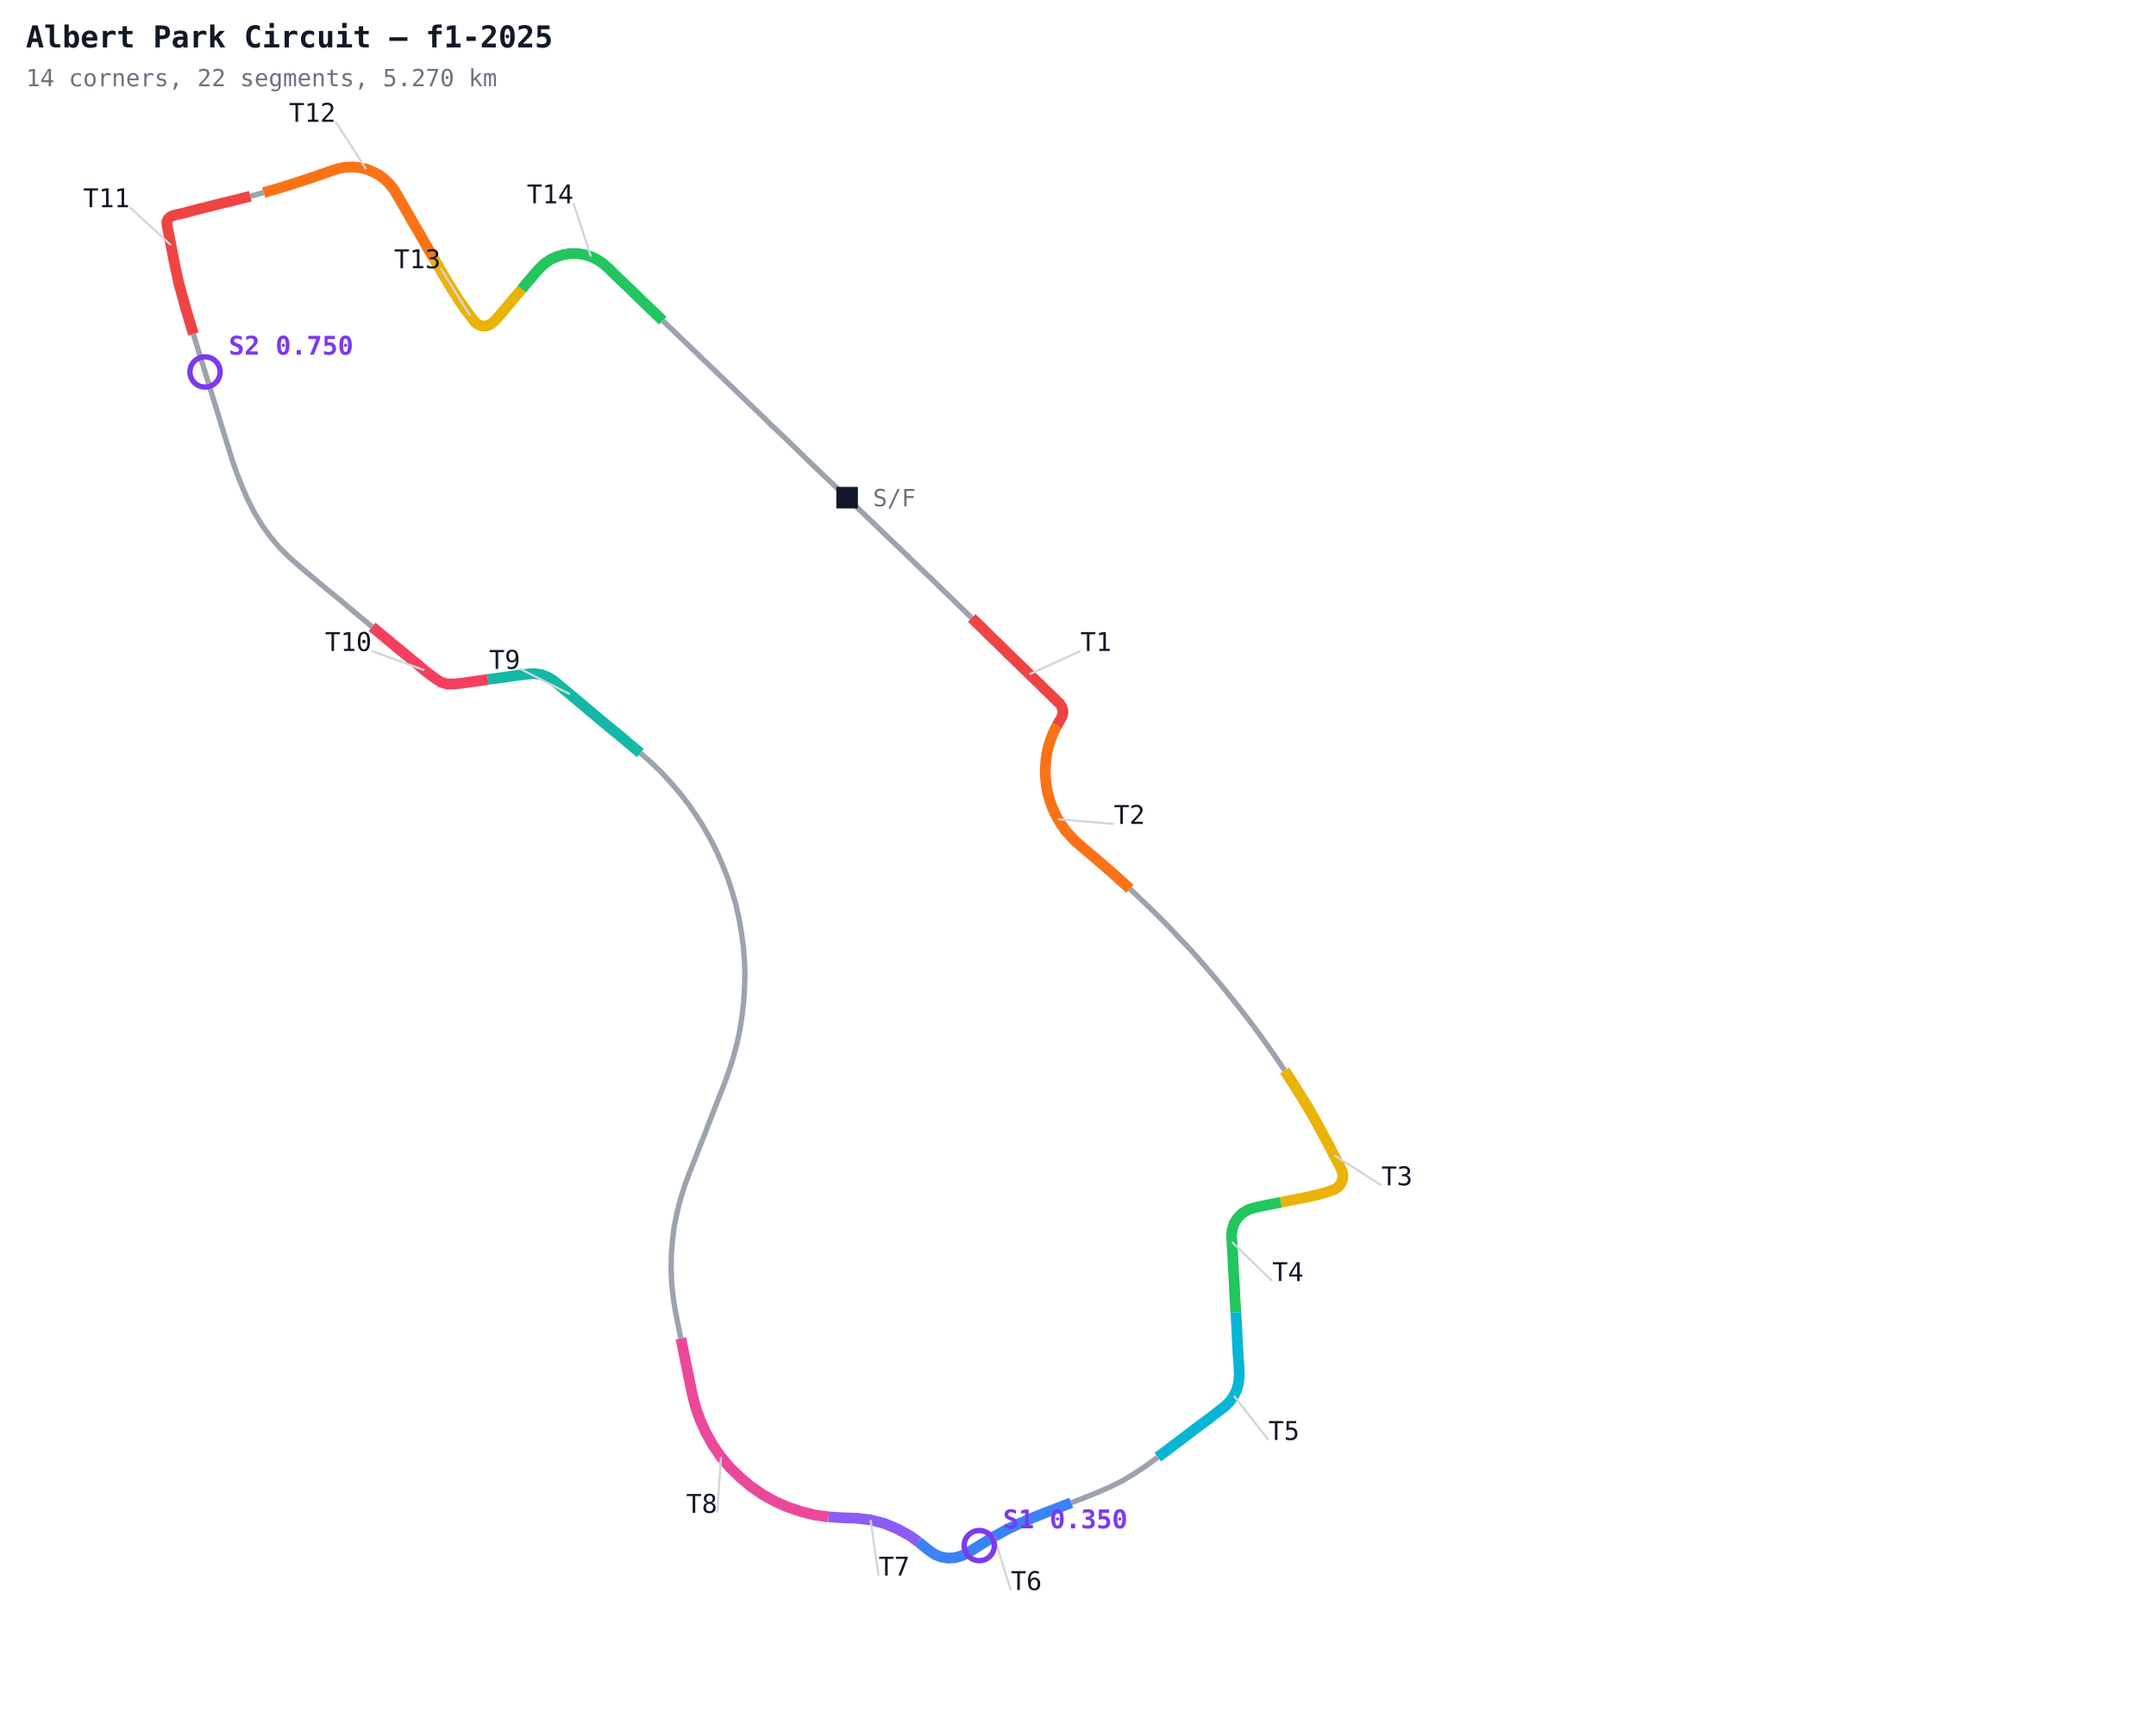
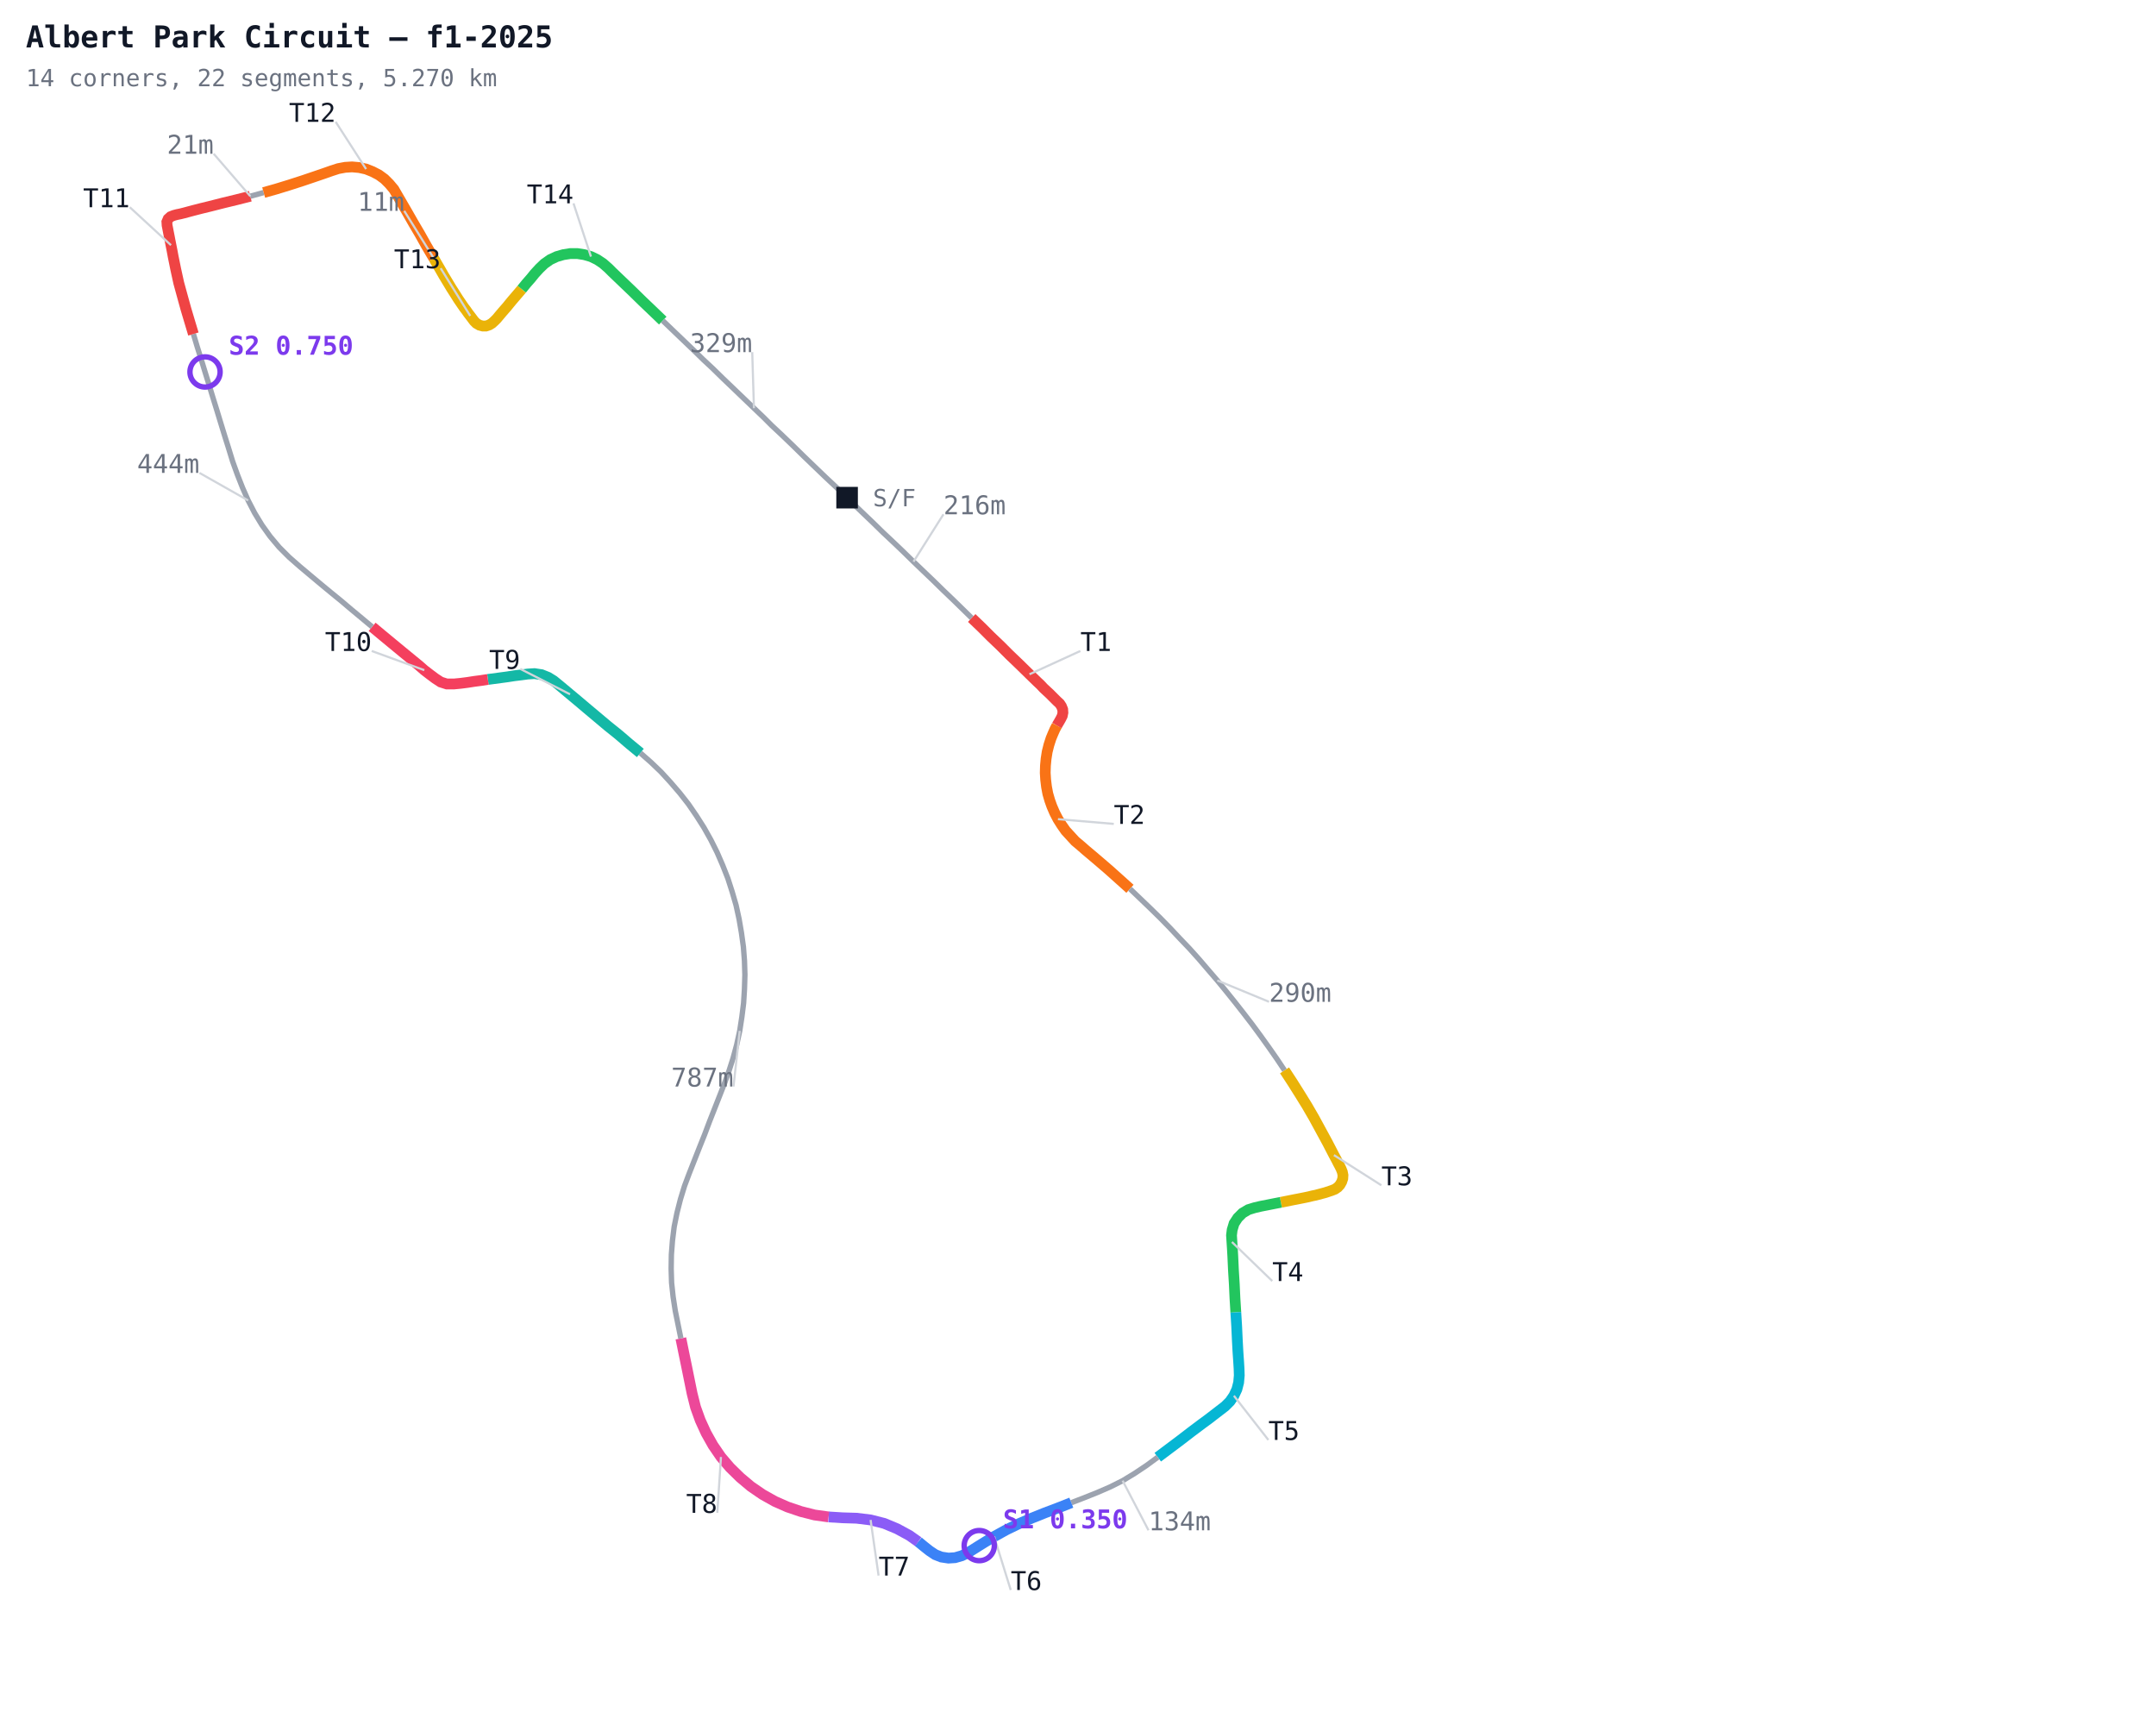
<svg xmlns="http://www.w3.org/2000/svg" width="1000" height="800" viewBox="0 0 1000 800">
  <defs>
    <style>
      .name { font-family: monospace; font-size: 12px; }
      .sector { font-family: monospace; font-size: 12px; fill: #7c3aed; font-weight: bold; }
      .title { font-family: monospace; font-size: 14px; fill: #111827; font-weight: bold; }
      .sub { font-family: monospace; font-size: 11px; fill: #6b7280; }
    </style>
  </defs>
  <rect width="1000" height="800" fill="#ffffff" />
  <polyline fill="none" stroke="#9ca3af" stroke-width="2.5" points="392.9,230.8 395.7,233.6 400.4,238.1 404.7,242.2 409.5,246.9 414.4,251.5 418.7,255.6 423.7,260.5 428.3,264.9 432.8,269.2 437.5,273.8 442.1,278.2 446.4,282.4 450.7,286.6" />
  <polyline fill="none" stroke="#ef4444" stroke-width="5" points="450.7,286.6 455.4,291.1 459.6,295.3 463.9,299.4 468.1,303.6 472.8,308.1 477.5,312.7 481.0,316.1 482.6,317.6 484.0,319.1 485.5,320.5 486.8,321.7 488.0,322.9 489.2,324.1 490.2,325.1 491.5,326.3 492.3,327.5 492.9,329.0 493.0,330.5 492.7,332.0 492.0,333.4 491.2,334.8 490.2,336.5" />
  <polyline fill="none" stroke="#f97316" stroke-width="5" points="490.2,336.5 489.3,338.2 488.5,340.0 487.5,342.4 486.5,345.5 485.7,348.7 485.2,351.9 484.9,355.1 484.8,358.4 485.0,361.6 485.4,364.9 486.0,368.1 486.9,371.2 487.9,374.0 489.2,377.0 490.7,379.9 492.4,382.6 494.3,385.3 496.5,387.7 498.7,390.1 501.2,392.2 503.6,394.3 506.1,396.4 509.4,399.2 514.4,403.5 519.2,407.8 524.1,412.2" />
  <polyline fill="none" stroke="#9ca3af" stroke-width="2.5" points="524.1,412.2 528.8,416.7 533.5,421.2 538.2,425.8 542.7,430.4 547.2,435.2 551.7,439.9 556.1,444.8 560.3,449.7 564.6,454.7 568.7,459.7 572.8,464.8 576.8,469.9 580.8,475.1 584.7,480.4 588.5,485.7 592.2,491.0 595.8,496.4" />
  <polyline fill="none" stroke="#eab308" stroke-width="5" points="595.8,496.4 599.4,501.9 602.8,507.3 606.2,512.8 609.5,518.5 612.6,524.2 615.7,529.9 618.7,535.7 619.9,537.9 620.6,539.3 621.3,540.6 622.0,542.0 622.6,543.5 622.9,545.0 622.8,546.6 622.3,548.1 621.5,549.5 620.5,550.6 619.2,551.5 617.7,552.1 616.2,552.6 614.7,553.1 613.2,553.5 611.7,553.9 610.2,554.3 608.7,554.6 607.1,555.0 605.2,555.4 603.2,555.8 600.1,556.4 597.1,557.0 594.1,557.6" />
  <polyline fill="none" stroke="#22c55e" stroke-width="5" points="594.1,557.6 591.0,558.2 588.0,558.8 584.9,559.4 581.9,560.1 579.0,561.0 576.3,562.6 574.1,564.8 572.4,567.4 571.5,570.4 571.2,572.9 571.4,576.0 571.6,579.1 571.8,582.6 572.1,589.1 572.5,595.6 572.8,602.1 573.2,608.6" />
  <polyline fill="none" stroke="#06b6d4" stroke-width="5" points="573.2,608.6 573.6,615.1 573.9,621.6 574.2,627.1 574.5,631.4 574.7,634.7 574.8,637.9 574.5,641.2 573.7,644.3 572.3,647.3 570.5,649.9 568.2,652.2 565.6,654.2 563.0,656.2 560.4,658.2 557.8,660.1 552.6,664.0 547.4,668.0 542.2,671.9 537.0,675.8" />
  <polyline fill="none" stroke="#9ca3af" stroke-width="2.5" points="537.0,675.8 531.7,679.7 526.3,683.3 520.7,686.7 514.9,689.6 508.9,692.2 502.9,694.6 496.9,696.9" />
  <polyline fill="none" stroke="#3b82f6" stroke-width="5" points="496.9,696.9 490.8,699.3 484.7,701.6 478.7,704.0 472.7,706.6 466.9,709.4 461.1,712.6 457.1,715.0 454.2,716.8 451.5,718.5 448.8,720.2 446.1,721.5 443.0,722.4 439.9,722.6 436.6,722.1 433.8,721.0 431.1,719.2 428.7,717.3 425.9,715.0" />
  <polyline fill="none" stroke="#8b5cf6" stroke-width="5" points="425.9,715.0 421.8,712.1 416.1,709.0 410.1,706.5 403.8,704.9 397.3,704.1 390.8,703.9 384.3,703.5" />
  <polyline fill="none" stroke="#ec4899" stroke-width="5" points="384.3,703.5 377.8,702.6 371.5,701.0 365.3,698.9 359.4,696.3 353.7,693.1 348.3,689.4 343.3,685.2 338.6,680.6 334.4,675.7 330.7,670.3 327.5,664.6 324.8,658.7 322.6,652.6 321.0,646.2 319.7,639.8 318.4,633.4 317.1,627.1 315.8,620.7" />
  <polyline fill="none" stroke="#9ca3af" stroke-width="2.5" points="315.8,620.7 314.5,614.3 313.2,607.9 312.2,601.4 311.5,594.9 311.3,588.4 311.4,581.9 311.9,575.4 312.7,568.9 314.0,562.5 315.6,556.2 317.5,550.0 319.6,544.4 322.0,538.3 324.4,532.2 326.8,526.2 329.1,520.1 331.5,514.0 333.9,507.9 336.2,502.0 338.2,496.4 340.0,490.8 341.7,484.5 343.1,478.1 344.1,471.6 344.9,465.2 345.3,458.7 345.5,452.1 345.3,445.6 344.8,439.1 343.9,432.6 342.8,426.2 341.4,419.8 339.6,413.6 337.6,407.4 335.2,401.3 332.6,395.3 329.7,389.5 326.5,383.8 323.0,378.3 319.3,372.9 315.3,367.8 311.0,362.8 306.6,358.0 301.9,353.5 297.0,349.2" />
  <polyline fill="none" stroke="#14b8a6" stroke-width="5" points="297.0,349.2 291.9,345.0 287.0,340.8 281.9,336.7 276.9,332.5 271.9,328.3 268.0,325.0 264.4,322.0 261.9,319.9 259.5,317.9 256.8,315.7 254.2,314.1 251.2,312.9 247.9,312.4 244.7,312.6 241.8,313.0 238.5,313.4 235.3,313.9 232.3,314.3 229.3,314.7 226.3,315.1" />
  <polyline fill="none" stroke="#f43f5e" stroke-width="5" points="226.3,315.1 223.1,315.6 220.0,316.0 216.8,316.5 213.7,316.9 210.6,317.2 207.2,317.2 204.4,316.3 201.8,314.6 199.4,312.8 196.8,310.8 194.4,308.7 191.6,306.4 186.6,302.3 182.0,298.5 177.4,294.7 172.6,290.7" />
  <polyline fill="none" stroke="#9ca3af" stroke-width="2.5" points="172.6,290.7 167.7,286.6 163.0,282.7 158.4,278.8 153.5,274.8 148.9,271.0 144.0,266.9 139.0,262.7 134.1,258.4 129.5,253.8 125.3,248.8 121.5,243.5 118.1,237.9 115.1,232.1 112.5,226.2 110.1,220.1 107.9,214.0 106.0,207.8 104.2,202.1 102.3,195.9 100.5,190.0 98.7,184.2 96.9,178.3 95.1,172.5 93.3,166.6 91.5,160.9 89.7,154.9" />
  <polyline fill="none" stroke="#ef4444" stroke-width="5" points="89.7,154.9 87.9,148.9 86.2,143.2 84.6,137.4 82.9,131.2 81.5,124.8 80.3,118.9 79.8,116.2 79.3,113.7 78.8,111.2 78.4,109.1 78.1,107.6 77.8,106.0 77.5,104.5 77.4,102.9 78.0,101.5 79.1,100.5 80.6,99.9 82.1,99.5 83.6,99.2 85.2,98.8 86.7,98.4 88.2,98.0 89.7,97.6 93.2,96.7 97.3,95.7 103.6,94.1 109.8,92.6 116.1,91.0" />
  <polyline fill="none" stroke="#9ca3af" stroke-width="2.5" points="116.1,91.0 122.3,89.3" />
  <polyline fill="none" stroke="#f97316" stroke-width="5" points="122.3,89.3 128.0,87.7 134.2,85.8 140.4,83.8 146.6,81.7 150.4,80.4 153.8,79.2 156.9,78.2 160.1,77.6 163.3,77.4 166.6,77.7 169.8,78.4 172.8,79.6 175.7,81.1 178.3,83.0 180.6,85.3 182.7,87.8 184.2,90.4 186.0,93.5 188.5,97.8 191.7,103.4 194.7,108.5 197.9,114.2 201.2,119.8" />
  <polyline fill="none" stroke="#9ca3af" stroke-width="2.5" points="201.2,119.8 202.8,122.6" />
  <polyline fill="none" stroke="#eab308" stroke-width="5" points="201.2,119.8 202.8,122.6 204.2,125.0 205.8,127.8 207.5,130.6 209.3,133.6 210.9,136.1 212.6,138.8 214.1,141.0 215.2,142.6 216.2,143.9 217.1,145.2 218.1,146.5 219.0,147.7 219.9,148.9 221.0,150.0 222.4,150.8 223.9,151.2 225.4,151.2 226.9,150.7 228.2,149.9 229.3,148.9 230.4,147.8 231.4,146.6 233.0,144.7 235.1,142.3 237.3,139.6 239.7,136.8 242.0,134.1" />
  <polyline fill="none" stroke="#22c55e" stroke-width="5" points="242.0,134.1 244.2,131.4 246.3,129.0 248.0,126.9 250.2,124.5 252.5,122.3 255.2,120.4 258.2,119.0 261.3,118.1 264.5,117.6 267.8,117.6 271.0,118.1 274.1,119.0 277.0,120.4 279.7,122.2 282.2,124.4 283.9,126.1 286.3,128.4 288.6,130.6 293.3,135.1 298.0,139.7 302.4,143.9 307.4,148.7" />
  <polyline fill="none" stroke="#9ca3af" stroke-width="2.5" points="307.4,148.7 312.4,153.5 316.9,157.8 321.9,162.6 326.2,166.8 330.6,170.9 335.4,175.6 339.8,179.8 344.8,184.6 349.7,189.3 354.1,193.5 357.9,197.3 362.6,201.7 367.6,206.5 372.8,211.6 378.1,216.7 383.1,221.5 387.8,225.9 391.3,229.3" />
+   <line x1="423.7" y1="260.5" x2="437.6" y2="238.5" stroke="#d1d5db" stroke-width="1" />
+   <text x="437.6" y="238.5" text-anchor="start" class="name" fill="#6b7280">216m</text>
  <line x1="477.5" y1="312.7" x2="501.1" y2="301.9" stroke="#d1d5db" stroke-width="1" />
  <text x="501.1" y="301.9" text-anchor="start" class="name" fill="#111827">T1</text>
  <line x1="490.7" y1="379.9" x2="516.6" y2="382.1" stroke="#d1d5db" stroke-width="1" />
  <text x="516.6" y="382.1" text-anchor="start" class="name" fill="#111827">T2</text>
+   <line x1="564.6" y1="454.7" x2="588.6" y2="464.6" stroke="#d1d5db" stroke-width="1" />
+   <text x="588.6" y="464.6" text-anchor="start" class="name" fill="#6b7280">290m</text>
  <line x1="618.7" y1="535.7" x2="640.7" y2="549.7" stroke="#d1d5db" stroke-width="1" />
  <text x="640.7" y="549.7" text-anchor="start" class="name" fill="#111827">T3</text>
  <line x1="571.4" y1="576.0" x2="590.1" y2="594.1" stroke="#d1d5db" stroke-width="1" />
  <text x="590.1" y="594.1" text-anchor="start" class="name" fill="#111827">T4</text>
  <line x1="572.3" y1="647.3" x2="588.3" y2="667.8" stroke="#d1d5db" stroke-width="1" />
  <text x="588.3" y="667.8" text-anchor="start" class="name" fill="#111827">T5</text>
+   <line x1="520.7" y1="686.7" x2="532.7" y2="709.7" stroke="#d1d5db" stroke-width="1" />
+   <text x="532.7" y="709.7" text-anchor="start" class="name" fill="#6b7280">134m</text>
  <line x1="461.1" y1="712.6" x2="468.8" y2="737.4" stroke="#d1d5db" stroke-width="1" />
  <text x="468.8" y="737.4" text-anchor="start" class="name" fill="#111827">T6</text>
  <line x1="403.8" y1="704.9" x2="407.5" y2="730.7" stroke="#d1d5db" stroke-width="1" />
  <text x="407.5" y="730.7" text-anchor="start" class="name" fill="#111827">T7</text>
  <line x1="334.4" y1="675.7" x2="332.7" y2="701.6" stroke="#d1d5db" stroke-width="1" />
  <text x="332.7" y="701.6" text-anchor="end" class="name" fill="#111827">T8</text>
+   <line x1="343.1" y1="478.1" x2="340.2" y2="503.9" stroke="#d1d5db" stroke-width="1" />
+   <text x="340.2" y="503.9" text-anchor="end" class="name" fill="#6b7280">787m</text>
  <line x1="264.4" y1="322.0" x2="241.3" y2="310.2" stroke="#d1d5db" stroke-width="1" />
  <text x="241.3" y="310.2" text-anchor="end" class="name" fill="#111827">T9</text>
  <line x1="196.8" y1="310.8" x2="172.4" y2="301.9" stroke="#d1d5db" stroke-width="1" />
  <text x="172.4" y="301.9" text-anchor="end" class="name" fill="#111827">T10</text>
+   <line x1="115.1" y1="232.1" x2="92.5" y2="219.3" stroke="#d1d5db" stroke-width="1" />
+   <text x="92.5" y="219.3" text-anchor="end" class="name" fill="#6b7280">444m</text>
  <line x1="79.3" y1="113.7" x2="60.2" y2="96.1" stroke="#d1d5db" stroke-width="1" />
  <text x="60.2" y="96.1" text-anchor="end" class="name" fill="#111827">T11</text>
+   <line x1="116.1" y1="91.0" x2="99.1" y2="71.3" stroke="#d1d5db" stroke-width="1" />
+   <text x="99.1" y="71.3" text-anchor="end" class="name" fill="#6b7280">21m</text>
  <line x1="169.8" y1="78.4" x2="155.7" y2="56.5" stroke="#d1d5db" stroke-width="1" />
  <text x="155.7" y="56.5" text-anchor="end" class="name" fill="#111827">T12</text>
+   <line x1="201.2" y1="119.8" x2="187.5" y2="97.8" stroke="#d1d5db" stroke-width="1" />
+   <text x="187.5" y="97.8" text-anchor="end" class="name" fill="#6b7280">11m</text>
  <line x1="218.1" y1="146.5" x2="204.4" y2="124.4" stroke="#d1d5db" stroke-width="1" />
  <text x="204.4" y="124.4" text-anchor="end" class="name" fill="#111827">T13</text>
  <line x1="274.1" y1="119.0" x2="266.0" y2="94.3" stroke="#d1d5db" stroke-width="1" />
  <text x="266.0" y="94.3" text-anchor="end" class="name" fill="#111827">T14</text>
+   <line x1="349.7" y1="189.3" x2="348.9" y2="163.3" stroke="#d1d5db" stroke-width="1" />
+   <text x="348.9" y="163.3" text-anchor="end" class="name" fill="#6b7280">329m</text>
  <circle cx="454.2" cy="716.8" r="7" fill="none" stroke="#7c3aed" stroke-width="2.5" />
  <text x="465.2" y="708.8" class="sector">S1 0.350</text>
  <circle cx="95.1" cy="172.5" r="7" fill="none" stroke="#7c3aed" stroke-width="2.5" />
  <text x="106.1" y="164.5" class="sector">S2 0.750</text>
  <rect x="387.9" y="225.8" width="10" height="10" fill="#111827" />
  <text x="404.9" y="234.8" class="sub">S/F</text>
  <text class="title" x="12" y="22">Albert Park Circuit — f1-2025</text>
  <text class="sub" x="12" y="40">14 corners, 22 segments, 5.270 km</text>
</svg>
